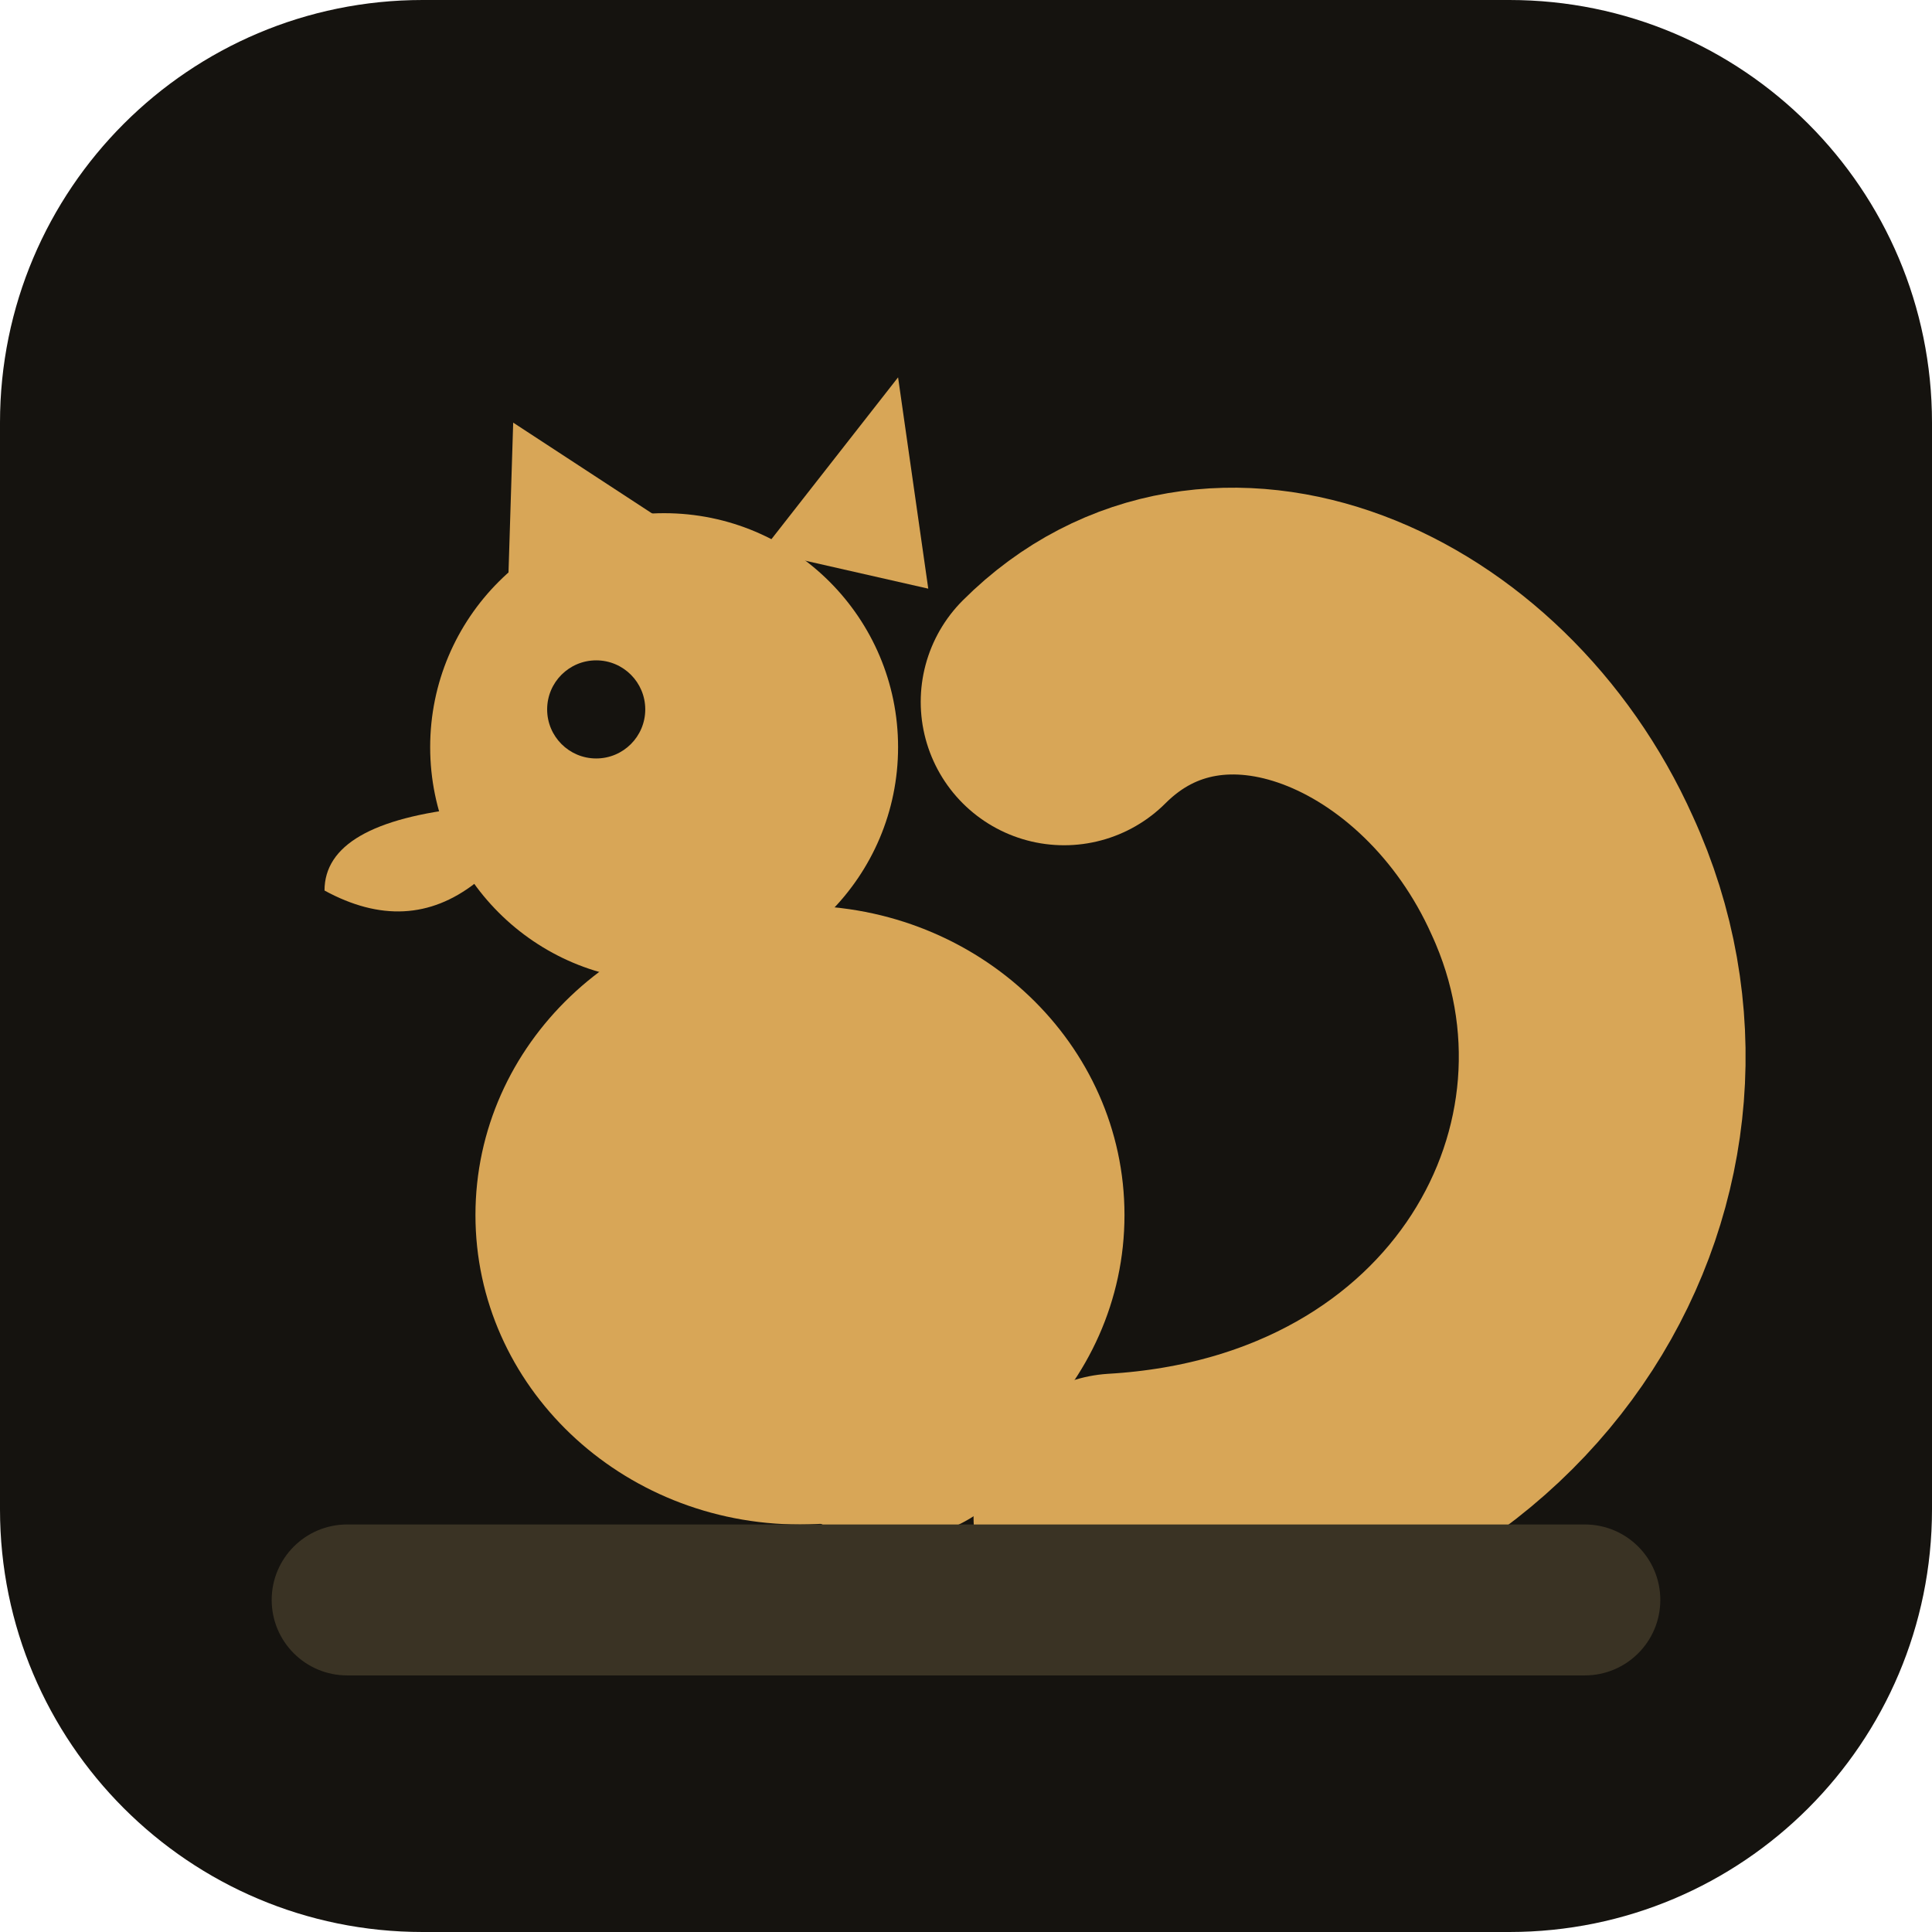
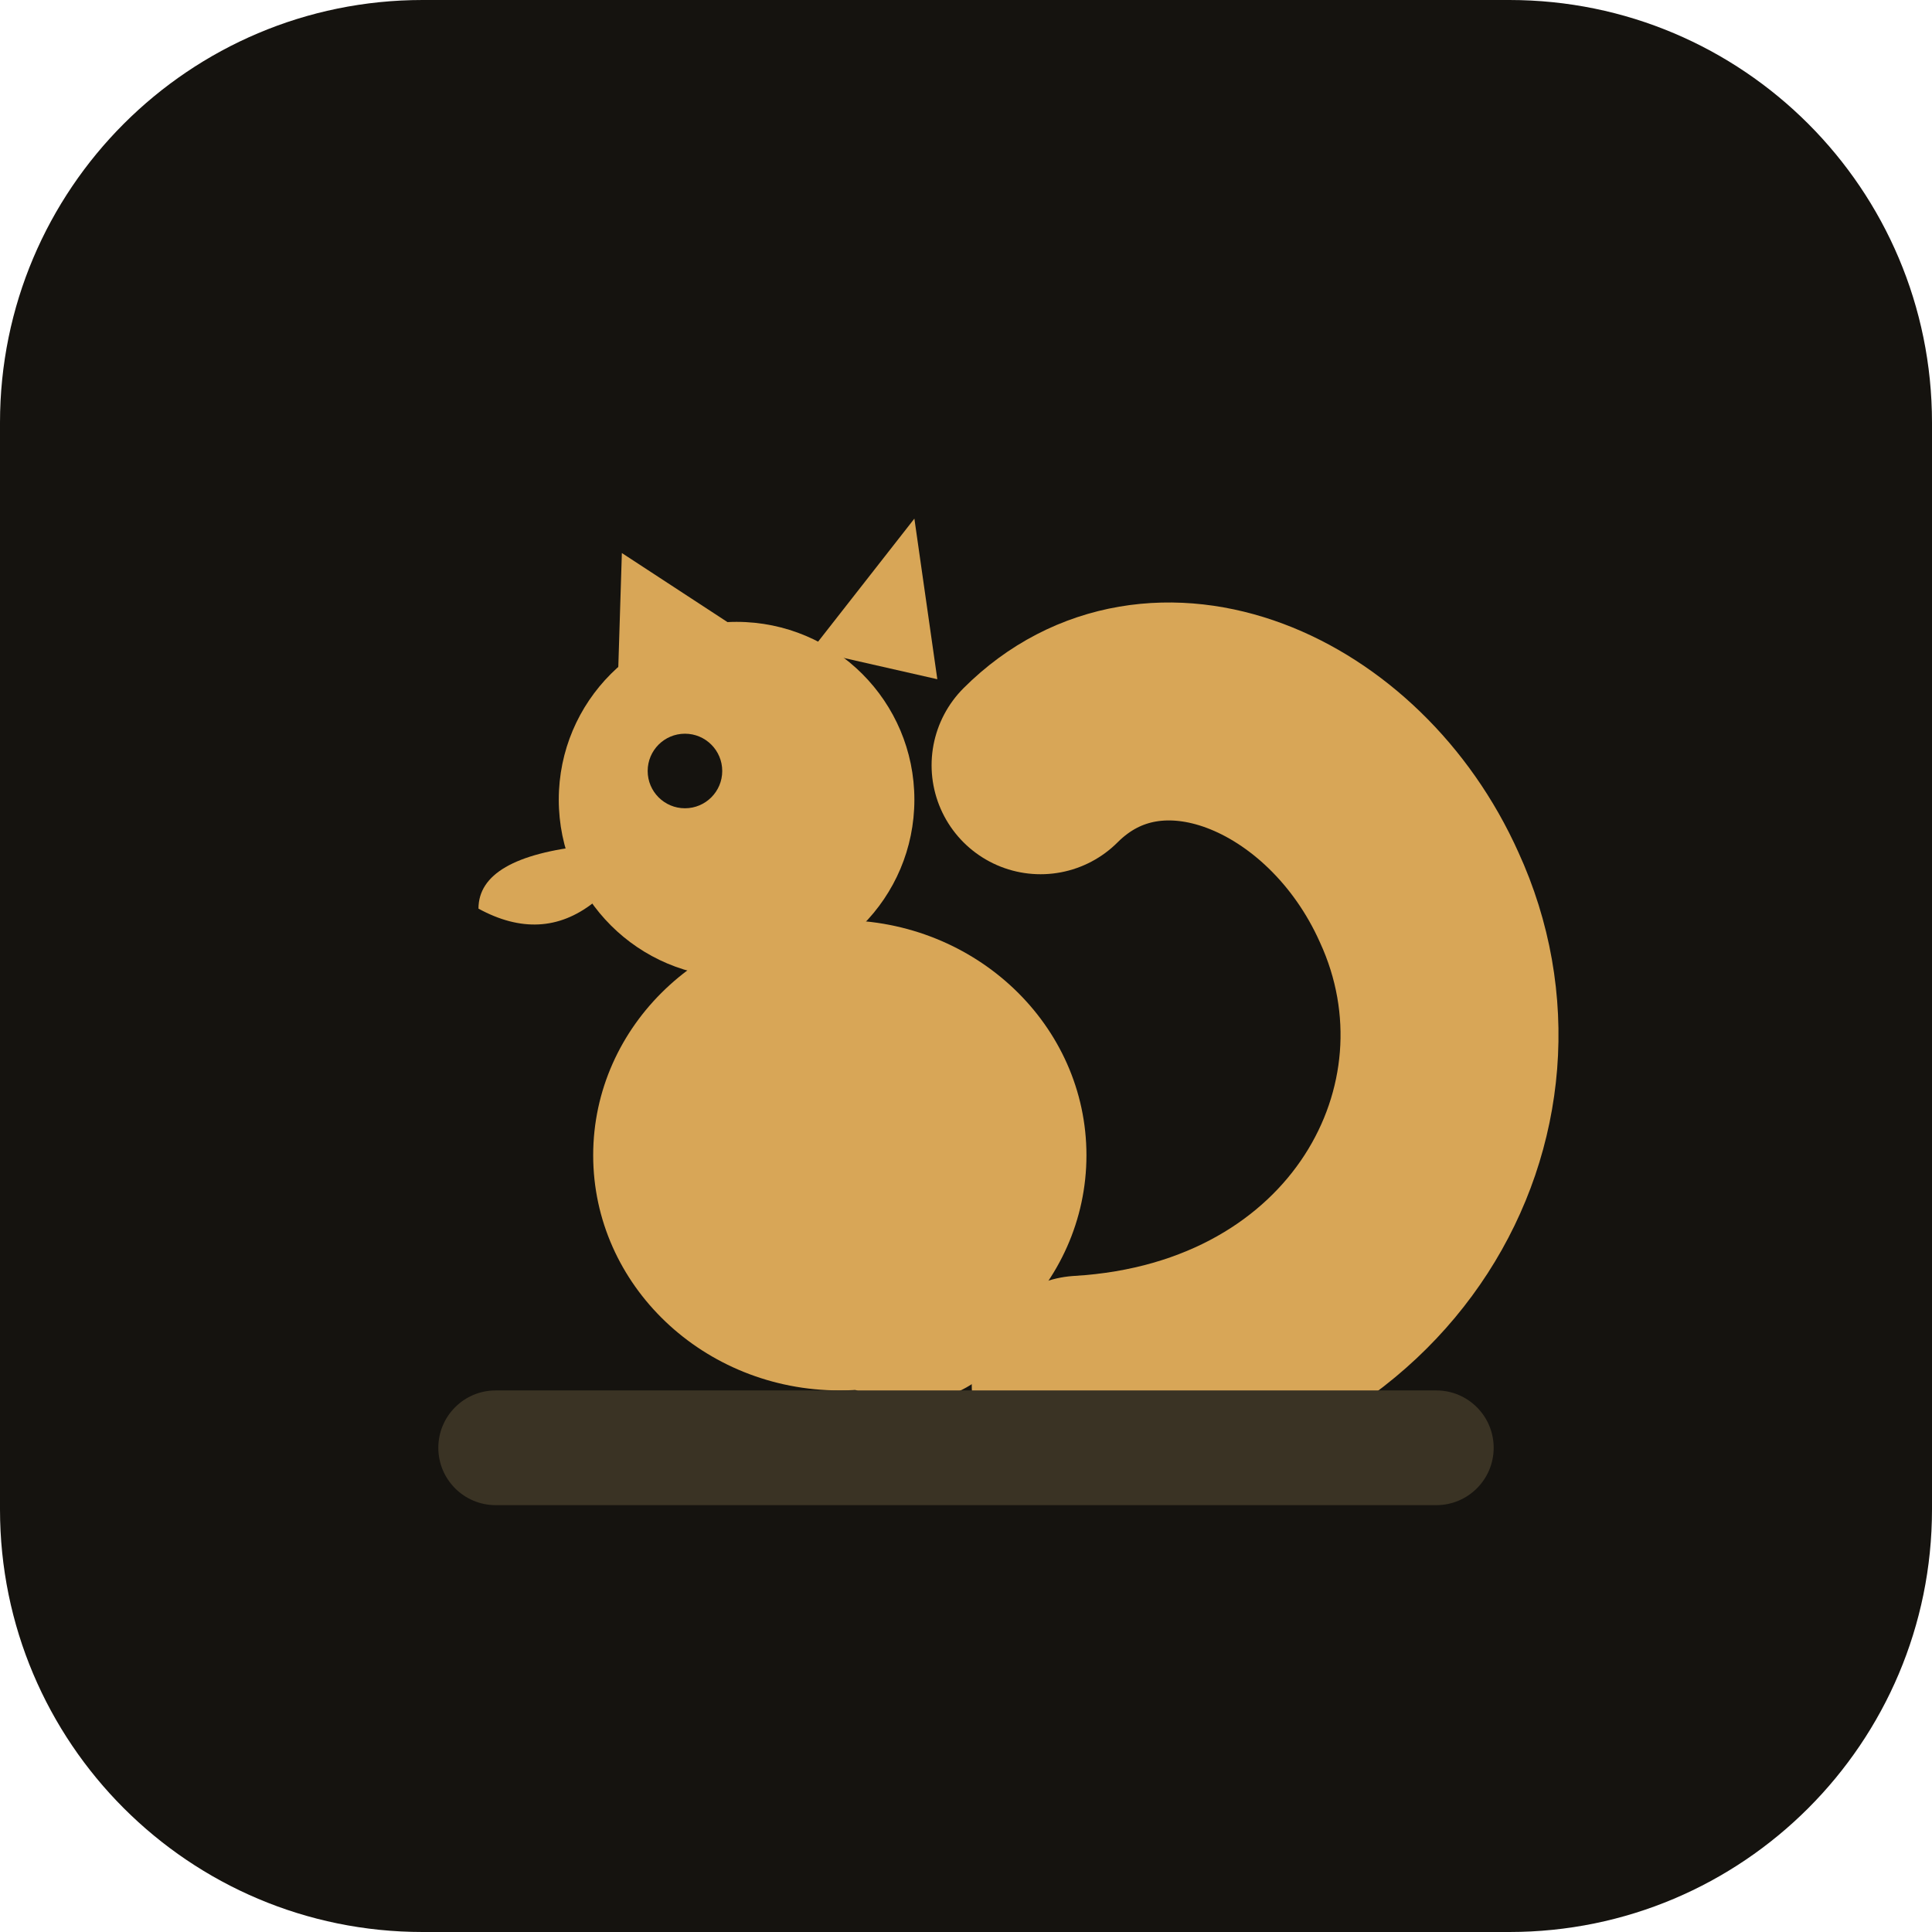
<svg xmlns="http://www.w3.org/2000/svg" viewBox="0 0 512 512" role="img" aria-label="Ratatoskr">
  <rect width="512" height="512" rx="112" fill="#15130f" />
-   <path d="M296 402 C398 396 448 306 414 232 C388 174 322 146 282 186" fill="none" stroke="#d8a657" stroke-width="76" stroke-linecap="round" />
-   <g fill="#d8a657">
-     <ellipse cx="212" cy="322" rx="86" ry="82" />
-     <circle cx="176" cy="198" r="62" />
-     <path d="M134 176 L136 112 L188 146 Z" />
-     <path d="M202 146 L238 100 L246 156 Z" />
-     <path d="M124 214 q-38 4 -38 22 q22 12 40 -2 Z" />
-     <ellipse cx="236" cy="382" rx="34" ry="26" />
+   <g transform="translate(256 256) scale(0.76) translate(-256 -256)">
+     <path d="M296 402 C398 396 448 306 414 232 C388 174 322 146 282 186" fill="none" stroke="#d8a657" stroke-width="76" stroke-linecap="round" />
+     <g fill="#d8a657">
+       <ellipse cx="212" cy="322" rx="86" ry="82" />
+       <circle cx="176" cy="198" r="62" />
+       <path d="M134 176 L136 112 L188 146 Z" />
+       <path d="M202 146 L238 100 L246 156 Z" />
+       <path d="M124 214 q-38 4 -38 22 q22 12 40 -2 Z" />
+       <ellipse cx="236" cy="382" rx="34" ry="26" />
+     </g>
+     <circle cx="158" cy="188" r="13" fill="#15130f" />
+     <path d="M92 404 h328 a20 20 0 0 1 0 40 H92 a20 20 0 0 1 0-40 Z" fill="#3a3324" />
  </g>
-   <circle cx="158" cy="188" r="13" fill="#15130f" />
-   <path d="M92 404 h328 a20 20 0 0 1 0 40 H92 a20 20 0 0 1 0-40 Z" fill="#3a3324" />
</svg>
